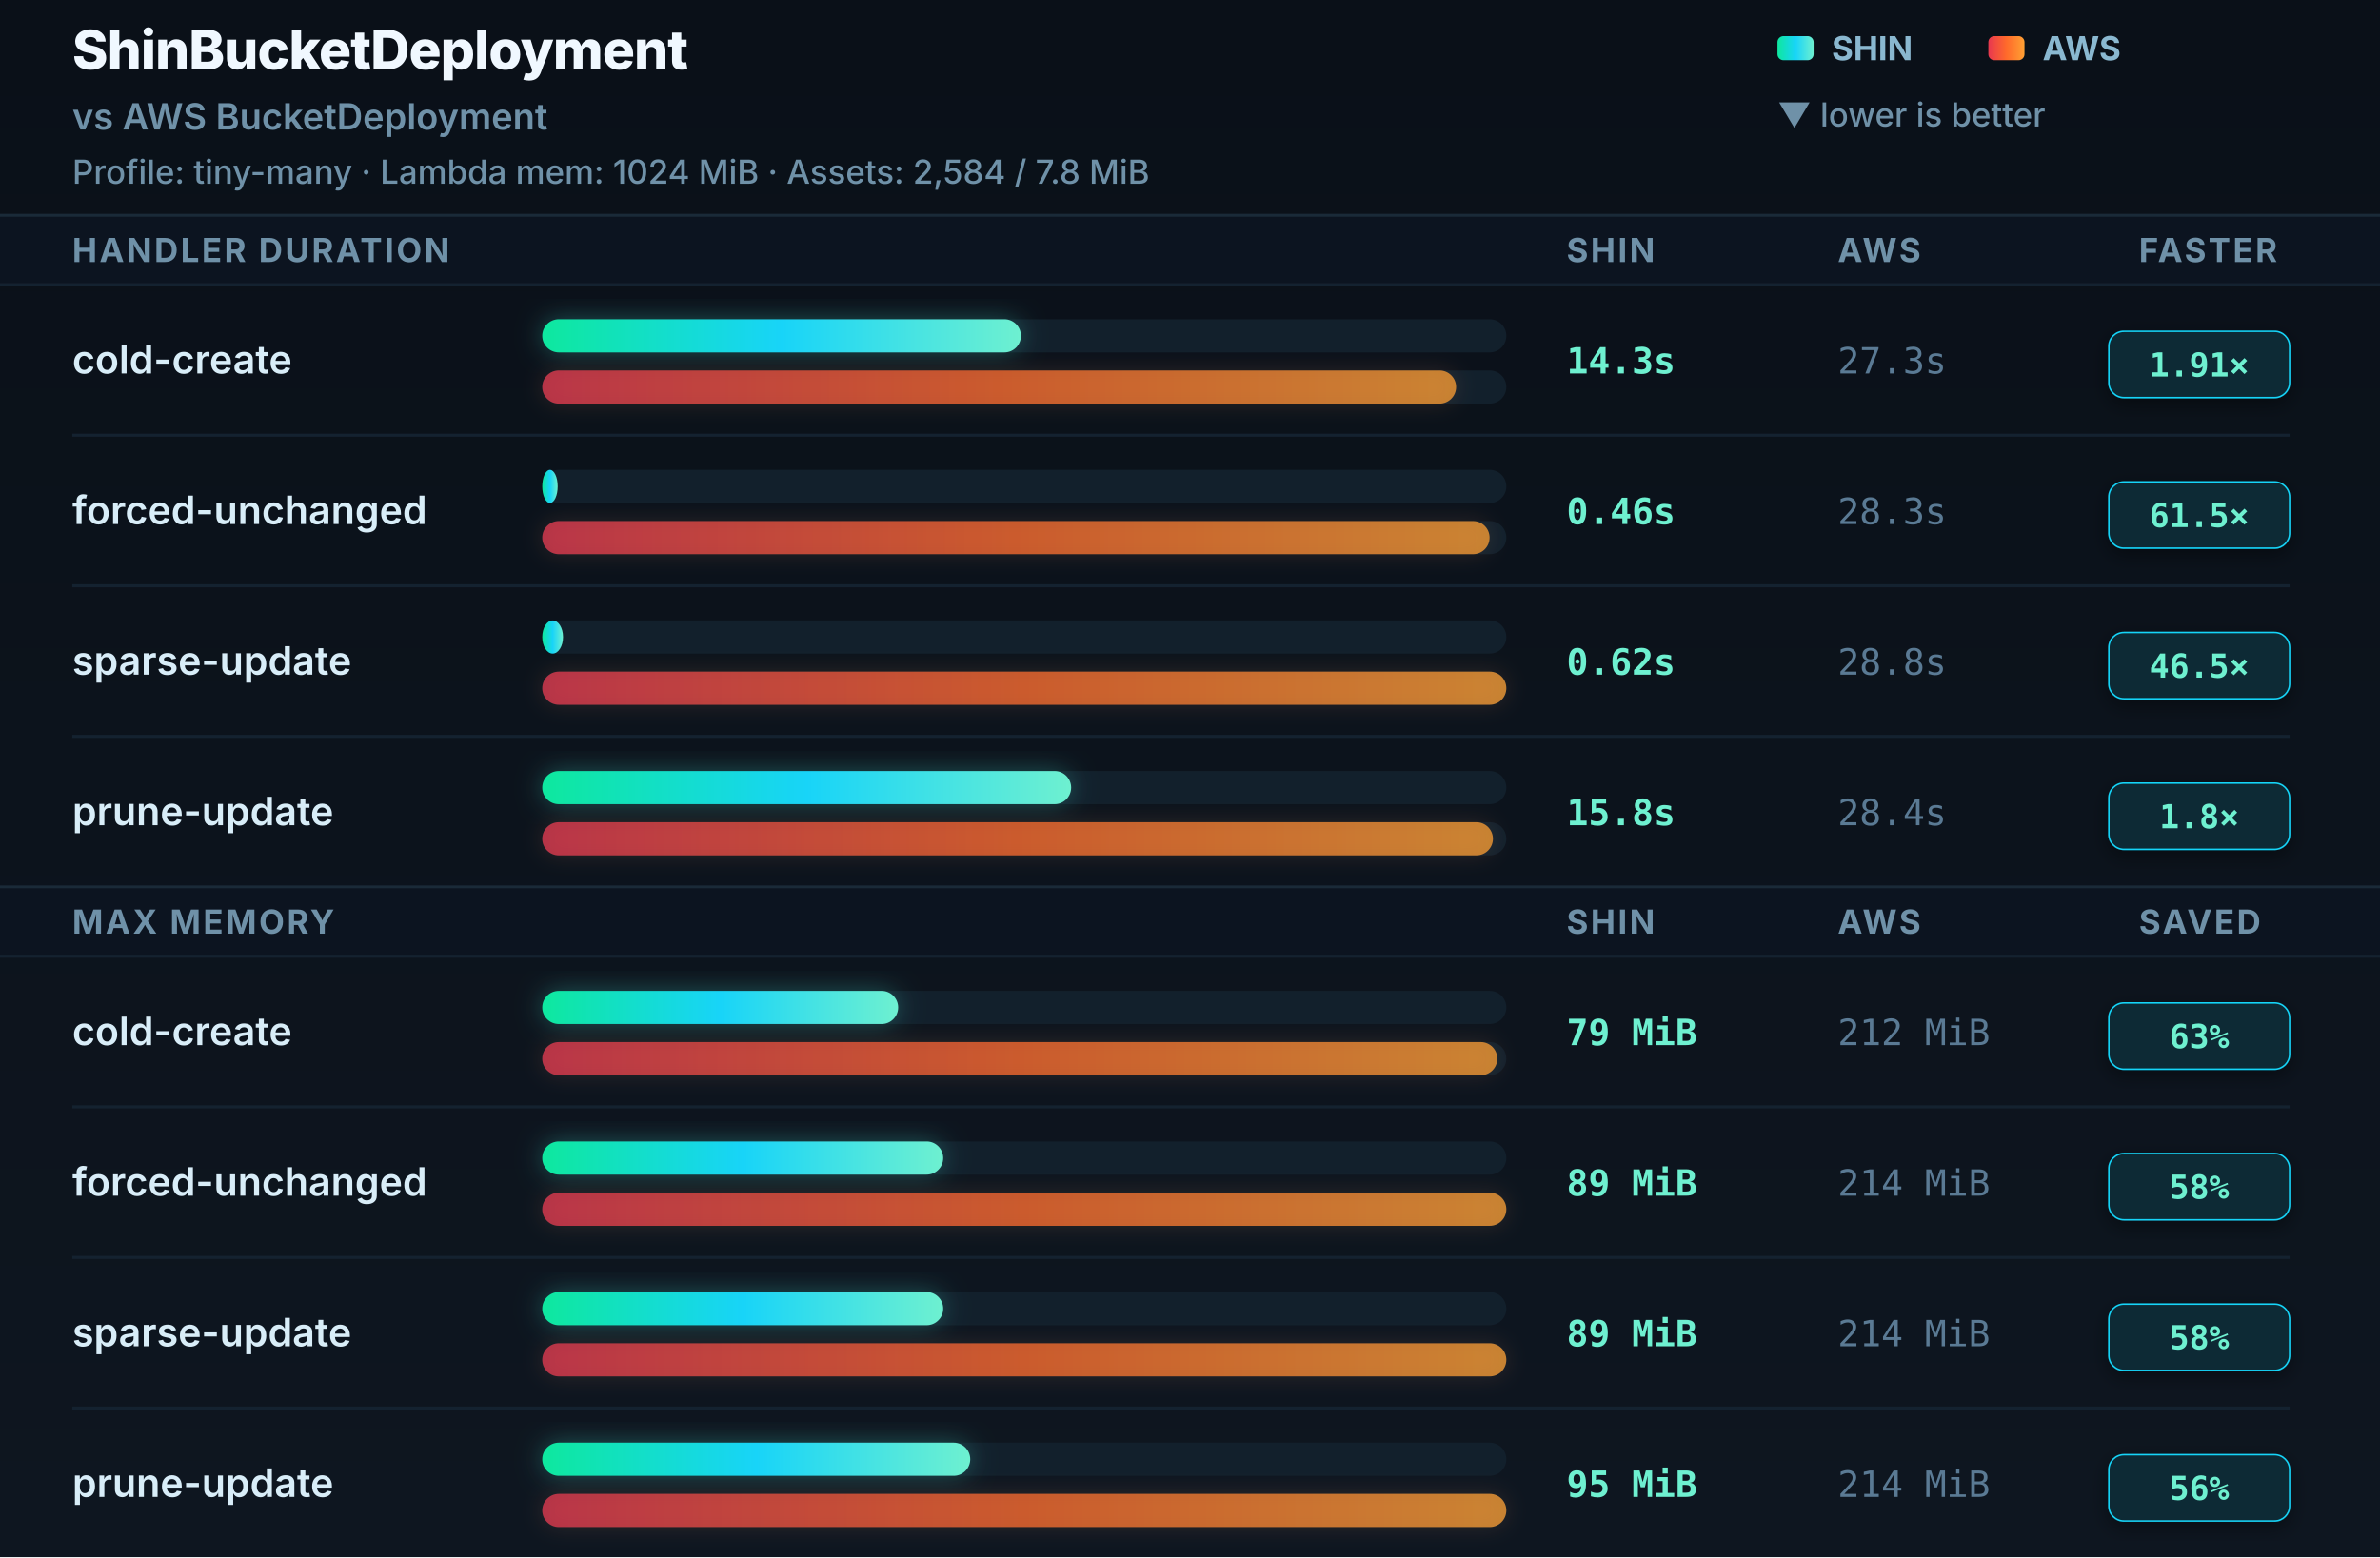
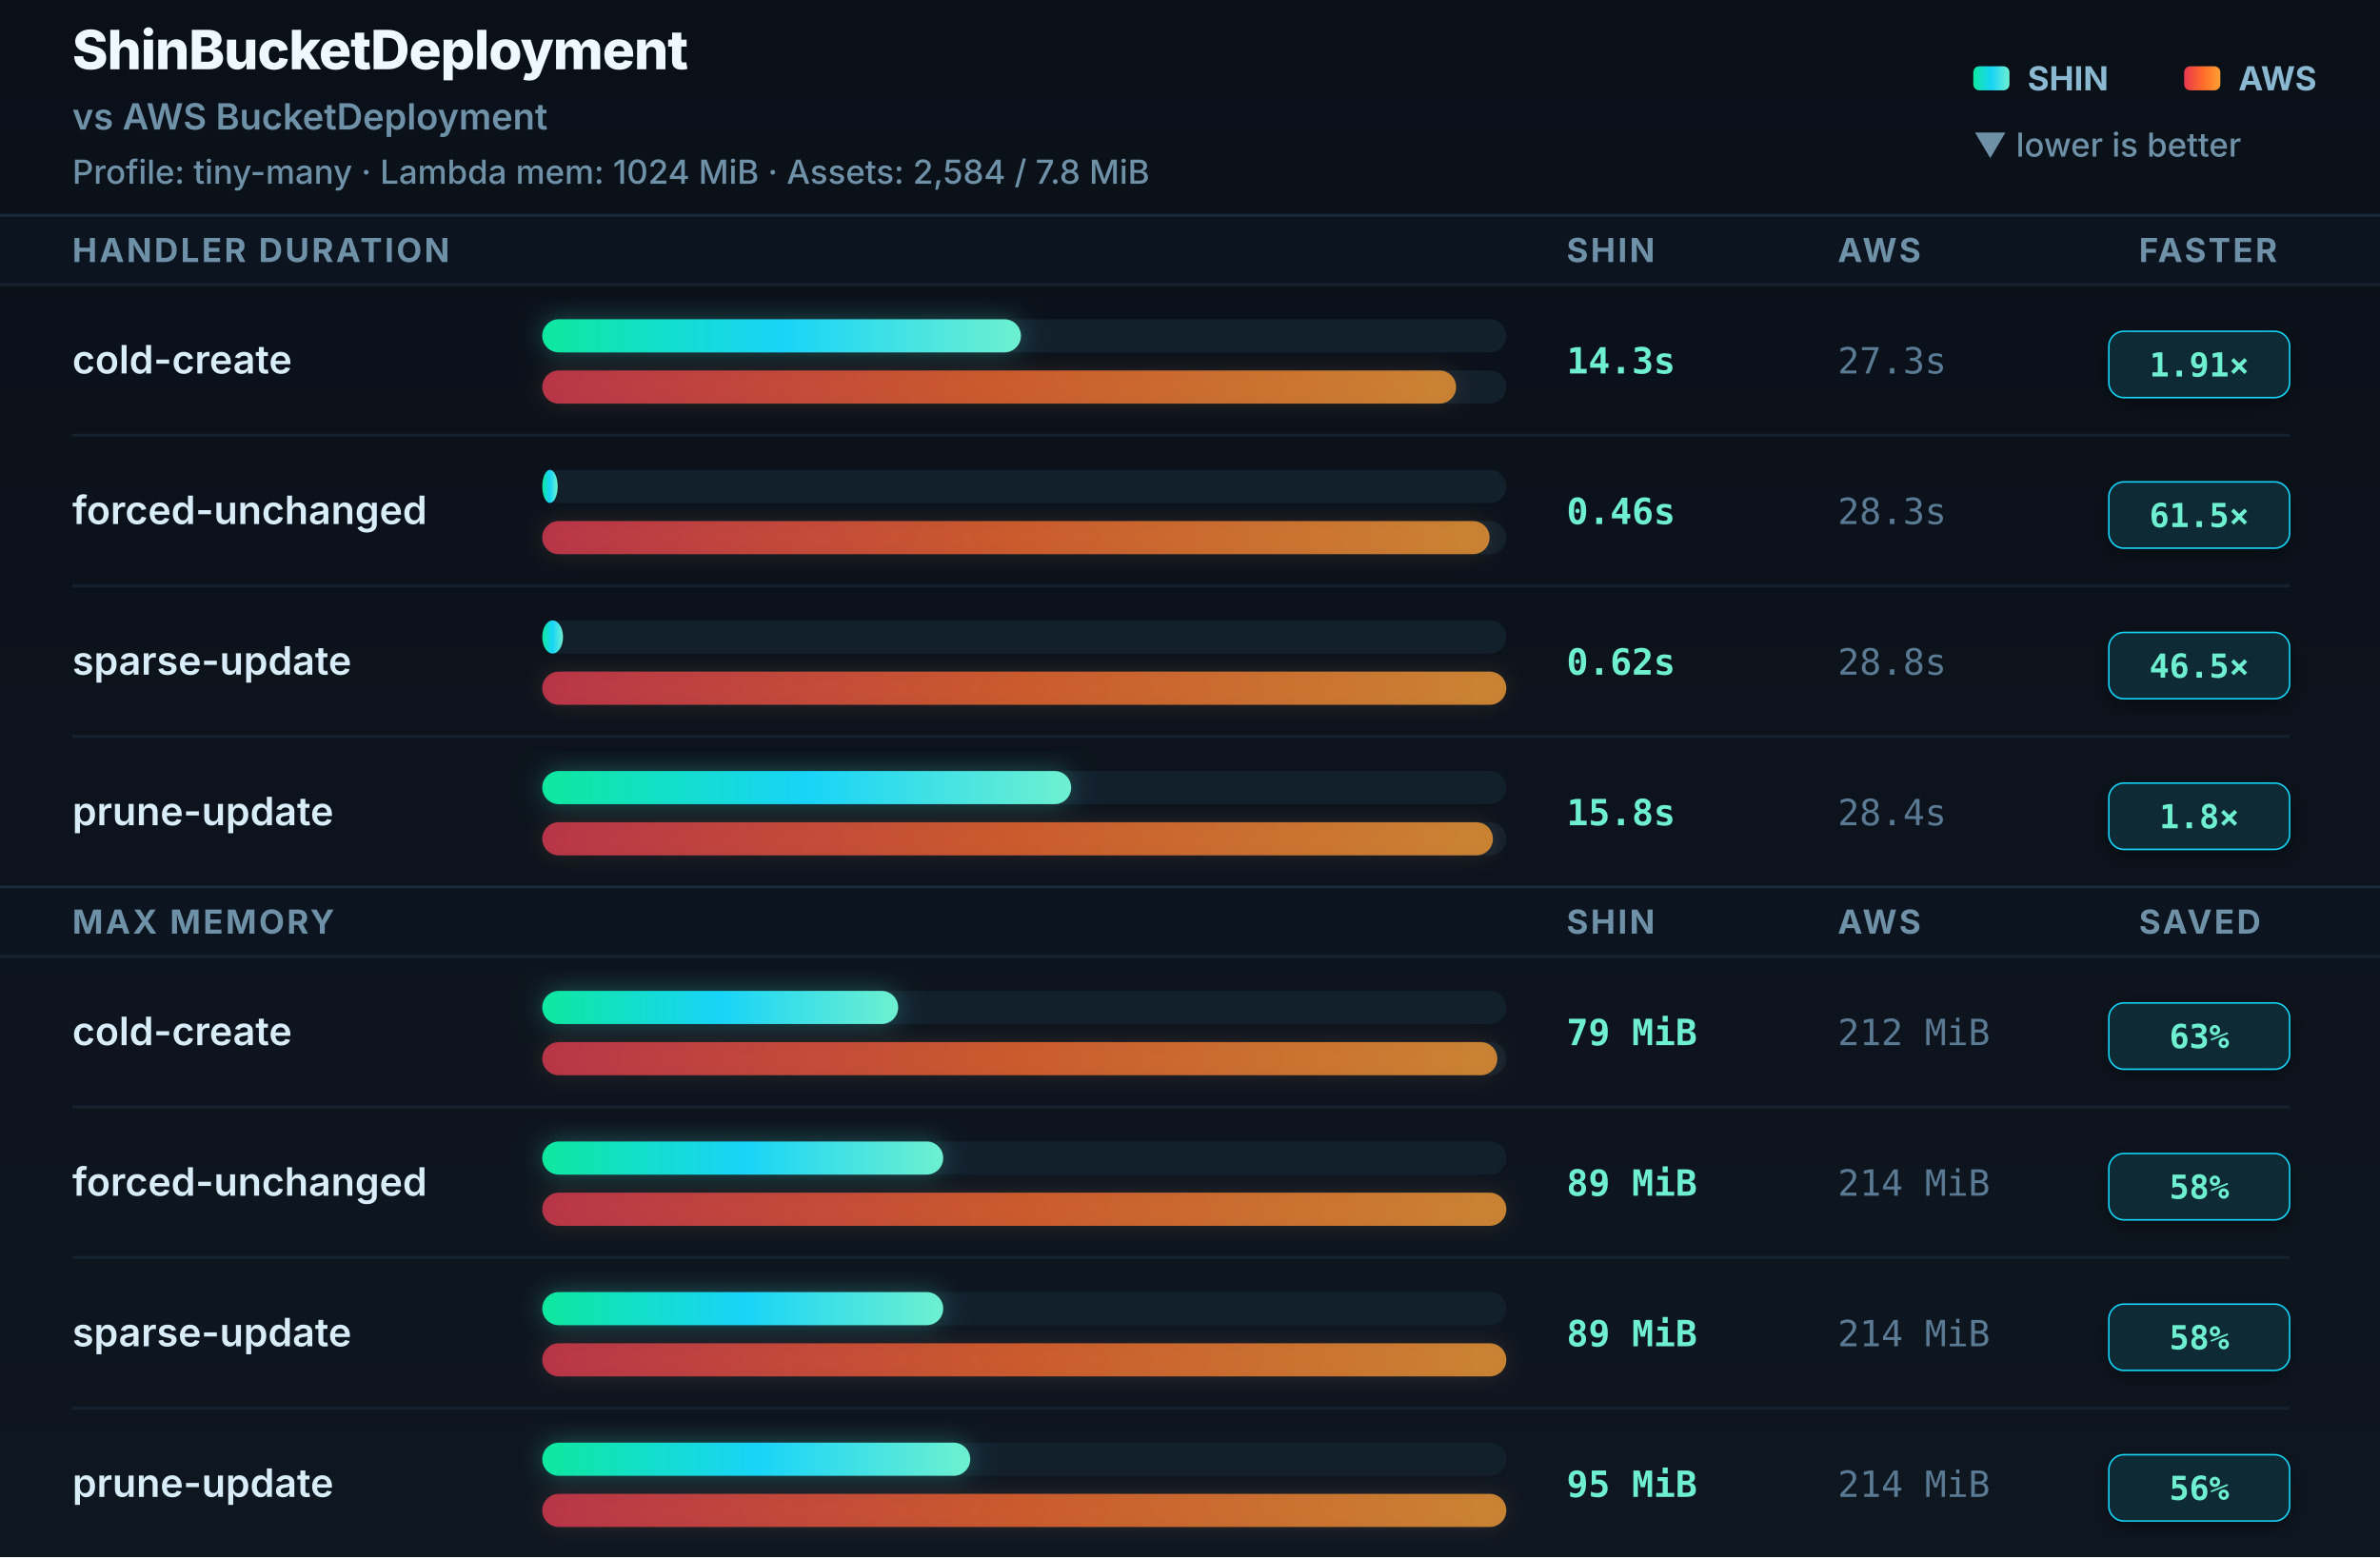
<svg xmlns="http://www.w3.org/2000/svg" width="790" height="517" viewBox="0 0 790 517" role="img" aria-labelledby="title desc">
  <defs>
    <linearGradient id="shin" x1="0" y1="0" x2="1" y2="0">
      <stop offset="0" stop-color="#0ee89e" />
      <stop offset="0.5" stop-color="#18d4f8" />
      <stop offset="1" stop-color="#6ef0d0" />
    </linearGradient>
    <linearGradient id="aws" x1="0" y1="0" x2="1" y2="0">
      <stop offset="0" stop-color="#e8384f" />
      <stop offset="0.5" stop-color="#ff6a2b" />
      <stop offset="1" stop-color="#ffa033" />
    </linearGradient>
    <linearGradient id="bgGrad" x1="0" y1="0" x2="0" y2="1">
      <stop offset="0" stop-color="#0a1018" />
      <stop offset="1" stop-color="#0e1620" />
    </linearGradient>
    <filter id="gS" x="-8%" y="-60%" width="116%" height="220%">
      <feGaussianBlur in="SourceGraphic" stdDeviation="4" />
      <feColorMatrix type="matrix" values="0 0 0 0 0.06 0 0 0 0 0.85 0 0 0 0 0.7 0 0 0 0.6 0" />
    </filter>
    <filter id="gA" x="-8%" y="-60%" width="116%" height="220%">
      <feGaussianBlur in="SourceGraphic" stdDeviation="3.5" />
      <feColorMatrix type="matrix" values="0 0 0 0 0.95 0 0 0 0 0.35 0 0 0 0 0.15 0 0 0 0.4 0" />
    </filter>
    <filter id="badgeShadow" x="-20%" y="-30%" width="140%" height="160%">
      <feDropShadow dx="0" dy="2" stdDeviation="3" flood-color="#000" flood-opacity="0.4" />
    </filter>
  </defs>
  <rect width="790" height="517" fill="url(#bgGrad)" />
  <text x="24" y="23" font-family="Inter, -apple-system, sans-serif" font-size="18" font-weight="800" fill="#f0f8ff" letter-spacing="-0.3">ShinBucketDeployment</text>
  <text x="24" y="43" font-family="Inter, -apple-system, sans-serif" font-size="12" font-weight="600" fill="#6f91a8">vs AWS BucketDeployment</text>
  <text x="24" y="61" font-family="Inter, -apple-system, sans-serif" font-size="11" font-weight="500" fill="#6f91a8">Profile: tiny-many · Lambda mem: 1024 MiB · Assets: 2,584 / 7.8 MiB</text>
-   <rect x="590" y="12" width="12" height="8" rx="2" fill="url(#shin)" />
-   <text x="608" y="20" font-family="Inter, -apple-system, sans-serif" font-size="11" font-weight="700" fill="#8ab8d0">SHIN</text>
-   <rect x="660" y="12" width="12" height="8" rx="2" fill="url(#aws)" />
-   <text x="678" y="20" font-family="Inter, -apple-system, sans-serif" font-size="11" font-weight="700" fill="#8ab8d0">AWS</text>
-   <text x="590" y="42" font-family="Inter, -apple-system, sans-serif" font-size="11" font-weight="500" fill="#6f91a8">▼ lower is better</text>
+   <rect x="655" y="22" width="12" height="8" rx="2" fill="url(#shin)" />
+   <text x="673" y="30" font-family="Inter, -apple-system, sans-serif" font-size="11" font-weight="700" fill="#8ab8d0">SHIN</text>
+   <rect x="725" y="22" width="12" height="8" rx="2" fill="url(#aws)" />
+   <text x="743" y="30" font-family="Inter, -apple-system, sans-serif" font-size="11" font-weight="700" fill="#8ab8d0">AWS</text>
+   <text x="655" y="52" font-family="Inter, -apple-system, sans-serif" font-size="11" font-weight="500" fill="#6f91a8">▼ lower is better</text>
  <rect x="0" y="71" width="790" height="1" fill="#1a2a38" />
  <rect y="72" width="790" height="22" fill="#0c1420" />
  <text x="24" y="87" font-family="Inter, -apple-system, sans-serif" font-size="11" font-weight="700" fill="#6f91a8" letter-spacing="0.8">HANDLER DURATION</text>
  <text x="520" y="87" font-family="Inter, -apple-system, sans-serif" font-size="11" font-weight="700" fill="#6f91a8" letter-spacing="0.8">SHIN</text>
  <text x="610" y="87" font-family="Inter, -apple-system, sans-serif" font-size="11" font-weight="700" fill="#6f91a8" letter-spacing="0.8">AWS</text>
  <text x="710" y="87" font-family="Inter, -apple-system, sans-serif" font-size="11" font-weight="700" fill="#6f91a8" letter-spacing="0.8">FASTER</text>
  <rect x="0" y="94" width="790" height="1" fill="#142230" />
  <text x="24" y="124" font-family="Inter, -apple-system, sans-serif" font-size="13" font-weight="600" fill="#d8edf8">cold-create</text>
  <rect x="180" y="106" width="320" height="11" rx="5.5" fill="#12202c" />
  <rect x="180" y="106" width="158.889" height="11" rx="5.5" fill="url(#shin)" filter="url(#gS)" opacity="0.5" />
  <rect x="180" y="106" width="158.889" height="11" rx="5.5" fill="url(#shin)" />
  <rect x="180" y="123" width="320" height="11" rx="5.5" fill="#12202c" />
  <rect x="180" y="123" width="303.333" height="11" rx="5.5" fill="url(#aws)" filter="url(#gA)" opacity="0.35" />
  <rect x="180" y="123" width="303.333" height="11" rx="5.5" fill="url(#aws)" opacity="0.75" />
  <text x="520" y="124" font-family="JetBrains Mono, monospace" font-size="12" font-weight="700" fill="#6ef0d0">14.3s</text>
  <text x="610" y="124" font-family="JetBrains Mono, monospace" font-size="12" font-weight="400" fill="#5a7a94">27.3s</text>
  <rect x="700" y="110" width="60" height="22" rx="5" fill="#082b35" stroke="#18d4f8" stroke-width="0.5" filter="url(#badgeShadow)" />
  <text x="730" y="125" text-anchor="middle" font-family="JetBrains Mono, monospace" font-size="11" font-weight="800" fill="#6ef0d0">1.91×</text>
  <rect x="24" y="144" width="736" height="1" fill="#142230" />
  <text x="24" y="174" font-family="Inter, -apple-system, sans-serif" font-size="13" font-weight="600" fill="#d8edf8">forced-unchanged</text>
  <rect x="180" y="156" width="320" height="11" rx="5.5" fill="#12202c" />
  <rect x="180" y="156" width="5.111" height="11" rx="5.5" fill="url(#shin)" />
  <rect x="180" y="173" width="320" height="11" rx="5.5" fill="#12202c" />
  <rect x="180" y="173" width="314.444" height="11" rx="5.5" fill="url(#aws)" filter="url(#gA)" opacity="0.35" />
  <rect x="180" y="173" width="314.444" height="11" rx="5.5" fill="url(#aws)" opacity="0.75" />
  <text x="520" y="174" font-family="JetBrains Mono, monospace" font-size="12" font-weight="700" fill="#6ef0d0">0.46s</text>
  <text x="610" y="174" font-family="JetBrains Mono, monospace" font-size="12" font-weight="400" fill="#5a7a94">28.3s</text>
  <rect x="700" y="160" width="60" height="22" rx="5" fill="#082b35" stroke="#18d4f8" stroke-width="0.5" filter="url(#badgeShadow)" />
  <text x="730" y="175" text-anchor="middle" font-family="JetBrains Mono, monospace" font-size="11" font-weight="800" fill="#6ef0d0">61.5×</text>
  <rect x="24" y="194" width="736" height="1" fill="#142230" />
  <text x="24" y="224" font-family="Inter, -apple-system, sans-serif" font-size="13" font-weight="600" fill="#d8edf8">sparse-update</text>
  <rect x="180" y="206" width="320" height="11" rx="5.5" fill="#12202c" />
  <rect x="180" y="206" width="6.889" height="11" rx="5.5" fill="url(#shin)" />
  <rect x="180" y="223" width="320" height="11" rx="5.5" fill="#12202c" />
  <rect x="180" y="223" width="320" height="11" rx="5.5" fill="url(#aws)" filter="url(#gA)" opacity="0.35" />
  <rect x="180" y="223" width="320" height="11" rx="5.5" fill="url(#aws)" opacity="0.75" />
  <text x="520" y="224" font-family="JetBrains Mono, monospace" font-size="12" font-weight="700" fill="#6ef0d0">0.62s</text>
  <text x="610" y="224" font-family="JetBrains Mono, monospace" font-size="12" font-weight="400" fill="#5a7a94">28.8s</text>
  <rect x="700" y="210" width="60" height="22" rx="5" fill="#082b35" stroke="#18d4f8" stroke-width="0.5" filter="url(#badgeShadow)" />
  <text x="730" y="225" text-anchor="middle" font-family="JetBrains Mono, monospace" font-size="11" font-weight="800" fill="#6ef0d0">46.5×</text>
  <rect x="24" y="244" width="736" height="1" fill="#142230" />
  <text x="24" y="274" font-family="Inter, -apple-system, sans-serif" font-size="13" font-weight="600" fill="#d8edf8">prune-update</text>
  <rect x="180" y="256" width="320" height="11" rx="5.5" fill="#12202c" />
  <rect x="180" y="256" width="175.556" height="11" rx="5.5" fill="url(#shin)" filter="url(#gS)" opacity="0.5" />
  <rect x="180" y="256" width="175.556" height="11" rx="5.5" fill="url(#shin)" />
  <rect x="180" y="273" width="320" height="11" rx="5.5" fill="#12202c" />
  <rect x="180" y="273" width="315.556" height="11" rx="5.5" fill="url(#aws)" filter="url(#gA)" opacity="0.35" />
  <rect x="180" y="273" width="315.556" height="11" rx="5.5" fill="url(#aws)" opacity="0.75" />
  <text x="520" y="274" font-family="JetBrains Mono, monospace" font-size="12" font-weight="700" fill="#6ef0d0">15.8s</text>
  <text x="610" y="274" font-family="JetBrains Mono, monospace" font-size="12" font-weight="400" fill="#5a7a94">28.4s</text>
  <rect x="700" y="260" width="60" height="22" rx="5" fill="#082b35" stroke="#18d4f8" stroke-width="0.5" filter="url(#badgeShadow)" />
  <text x="730" y="275" text-anchor="middle" font-family="JetBrains Mono, monospace" font-size="11" font-weight="800" fill="#6ef0d0">1.8×</text>
  <rect x="0" y="294" width="790" height="1" fill="#1a2a38" />
  <rect y="295" width="790" height="22" fill="#0c1420" />
  <text x="24" y="310" font-family="Inter, -apple-system, sans-serif" font-size="11" font-weight="700" fill="#6f91a8" letter-spacing="0.8">MAX MEMORY</text>
  <text x="520" y="310" font-family="Inter, -apple-system, sans-serif" font-size="11" font-weight="700" fill="#6f91a8" letter-spacing="0.8">SHIN</text>
  <text x="610" y="310" font-family="Inter, -apple-system, sans-serif" font-size="11" font-weight="700" fill="#6f91a8" letter-spacing="0.8">AWS</text>
  <text x="710" y="310" font-family="Inter, -apple-system, sans-serif" font-size="11" font-weight="700" fill="#6f91a8" letter-spacing="0.8">SAVED</text>
  <rect x="0" y="317" width="790" height="1" fill="#142230" />
  <text x="24" y="347" font-family="Inter, -apple-system, sans-serif" font-size="13" font-weight="600" fill="#d8edf8">cold-create</text>
  <rect x="180" y="329" width="320" height="11" rx="5.5" fill="#12202c" />
  <rect x="180" y="329" width="118.131" height="11" rx="5.5" fill="url(#shin)" filter="url(#gS)" opacity="0.5" />
  <rect x="180" y="329" width="118.131" height="11" rx="5.5" fill="url(#shin)" />
  <rect x="180" y="346" width="320" height="11" rx="5.5" fill="#12202c" />
  <rect x="180" y="346" width="317.009" height="11" rx="5.5" fill="url(#aws)" filter="url(#gA)" opacity="0.35" />
  <rect x="180" y="346" width="317.009" height="11" rx="5.5" fill="url(#aws)" opacity="0.75" />
  <text x="520" y="347" font-family="JetBrains Mono, monospace" font-size="12" font-weight="700" fill="#6ef0d0">79 MiB</text>
  <text x="610" y="347" font-family="JetBrains Mono, monospace" font-size="12" font-weight="400" fill="#5a7a94">212 MiB</text>
  <rect x="700" y="333" width="60" height="22" rx="5" fill="#082b35" stroke="#18d4f8" stroke-width="0.5" filter="url(#badgeShadow)" />
  <text x="730" y="348" text-anchor="middle" font-family="JetBrains Mono, monospace" font-size="11" font-weight="800" fill="#6ef0d0">63%</text>
  <rect x="24" y="367" width="736" height="1" fill="#142230" />
  <text x="24" y="397" font-family="Inter, -apple-system, sans-serif" font-size="13" font-weight="600" fill="#d8edf8">forced-unchanged</text>
  <rect x="180" y="379" width="320" height="11" rx="5.5" fill="#12202c" />
  <rect x="180" y="379" width="133.084" height="11" rx="5.5" fill="url(#shin)" filter="url(#gS)" opacity="0.5" />
  <rect x="180" y="379" width="133.084" height="11" rx="5.5" fill="url(#shin)" />
  <rect x="180" y="396" width="320" height="11" rx="5.5" fill="#12202c" />
  <rect x="180" y="396" width="320" height="11" rx="5.5" fill="url(#aws)" filter="url(#gA)" opacity="0.35" />
  <rect x="180" y="396" width="320" height="11" rx="5.5" fill="url(#aws)" opacity="0.75" />
  <text x="520" y="397" font-family="JetBrains Mono, monospace" font-size="12" font-weight="700" fill="#6ef0d0">89 MiB</text>
  <text x="610" y="397" font-family="JetBrains Mono, monospace" font-size="12" font-weight="400" fill="#5a7a94">214 MiB</text>
  <rect x="700" y="383" width="60" height="22" rx="5" fill="#082b35" stroke="#18d4f8" stroke-width="0.5" filter="url(#badgeShadow)" />
  <text x="730" y="398" text-anchor="middle" font-family="JetBrains Mono, monospace" font-size="11" font-weight="800" fill="#6ef0d0">58%</text>
  <rect x="24" y="417" width="736" height="1" fill="#142230" />
  <text x="24" y="447" font-family="Inter, -apple-system, sans-serif" font-size="13" font-weight="600" fill="#d8edf8">sparse-update</text>
  <rect x="180" y="429" width="320" height="11" rx="5.5" fill="#12202c" />
  <rect x="180" y="429" width="133.084" height="11" rx="5.5" fill="url(#shin)" filter="url(#gS)" opacity="0.5" />
  <rect x="180" y="429" width="133.084" height="11" rx="5.5" fill="url(#shin)" />
  <rect x="180" y="446" width="320" height="11" rx="5.5" fill="#12202c" />
  <rect x="180" y="446" width="320" height="11" rx="5.5" fill="url(#aws)" filter="url(#gA)" opacity="0.35" />
  <rect x="180" y="446" width="320" height="11" rx="5.5" fill="url(#aws)" opacity="0.75" />
  <text x="520" y="447" font-family="JetBrains Mono, monospace" font-size="12" font-weight="700" fill="#6ef0d0">89 MiB</text>
  <text x="610" y="447" font-family="JetBrains Mono, monospace" font-size="12" font-weight="400" fill="#5a7a94">214 MiB</text>
  <rect x="700" y="433" width="60" height="22" rx="5" fill="#082b35" stroke="#18d4f8" stroke-width="0.5" filter="url(#badgeShadow)" />
  <text x="730" y="448" text-anchor="middle" font-family="JetBrains Mono, monospace" font-size="11" font-weight="800" fill="#6ef0d0">58%</text>
  <rect x="24" y="467" width="736" height="1" fill="#142230" />
  <text x="24" y="497" font-family="Inter, -apple-system, sans-serif" font-size="13" font-weight="600" fill="#d8edf8">prune-update</text>
  <rect x="180" y="479" width="320" height="11" rx="5.5" fill="#12202c" />
  <rect x="180" y="479" width="142.056" height="11" rx="5.5" fill="url(#shin)" filter="url(#gS)" opacity="0.5" />
  <rect x="180" y="479" width="142.056" height="11" rx="5.5" fill="url(#shin)" />
  <rect x="180" y="496" width="320" height="11" rx="5.5" fill="#12202c" />
  <rect x="180" y="496" width="320" height="11" rx="5.5" fill="url(#aws)" filter="url(#gA)" opacity="0.35" />
  <rect x="180" y="496" width="320" height="11" rx="5.5" fill="url(#aws)" opacity="0.75" />
  <text x="520" y="497" font-family="JetBrains Mono, monospace" font-size="12" font-weight="700" fill="#6ef0d0">95 MiB</text>
  <text x="610" y="497" font-family="JetBrains Mono, monospace" font-size="12" font-weight="400" fill="#5a7a94">214 MiB</text>
  <rect x="700" y="483" width="60" height="22" rx="5" fill="#082b35" stroke="#18d4f8" stroke-width="0.5" filter="url(#badgeShadow)" />
  <text x="730" y="498" text-anchor="middle" font-family="JetBrains Mono, monospace" font-size="11" font-weight="800" fill="#6ef0d0">56%</text>
</svg>
